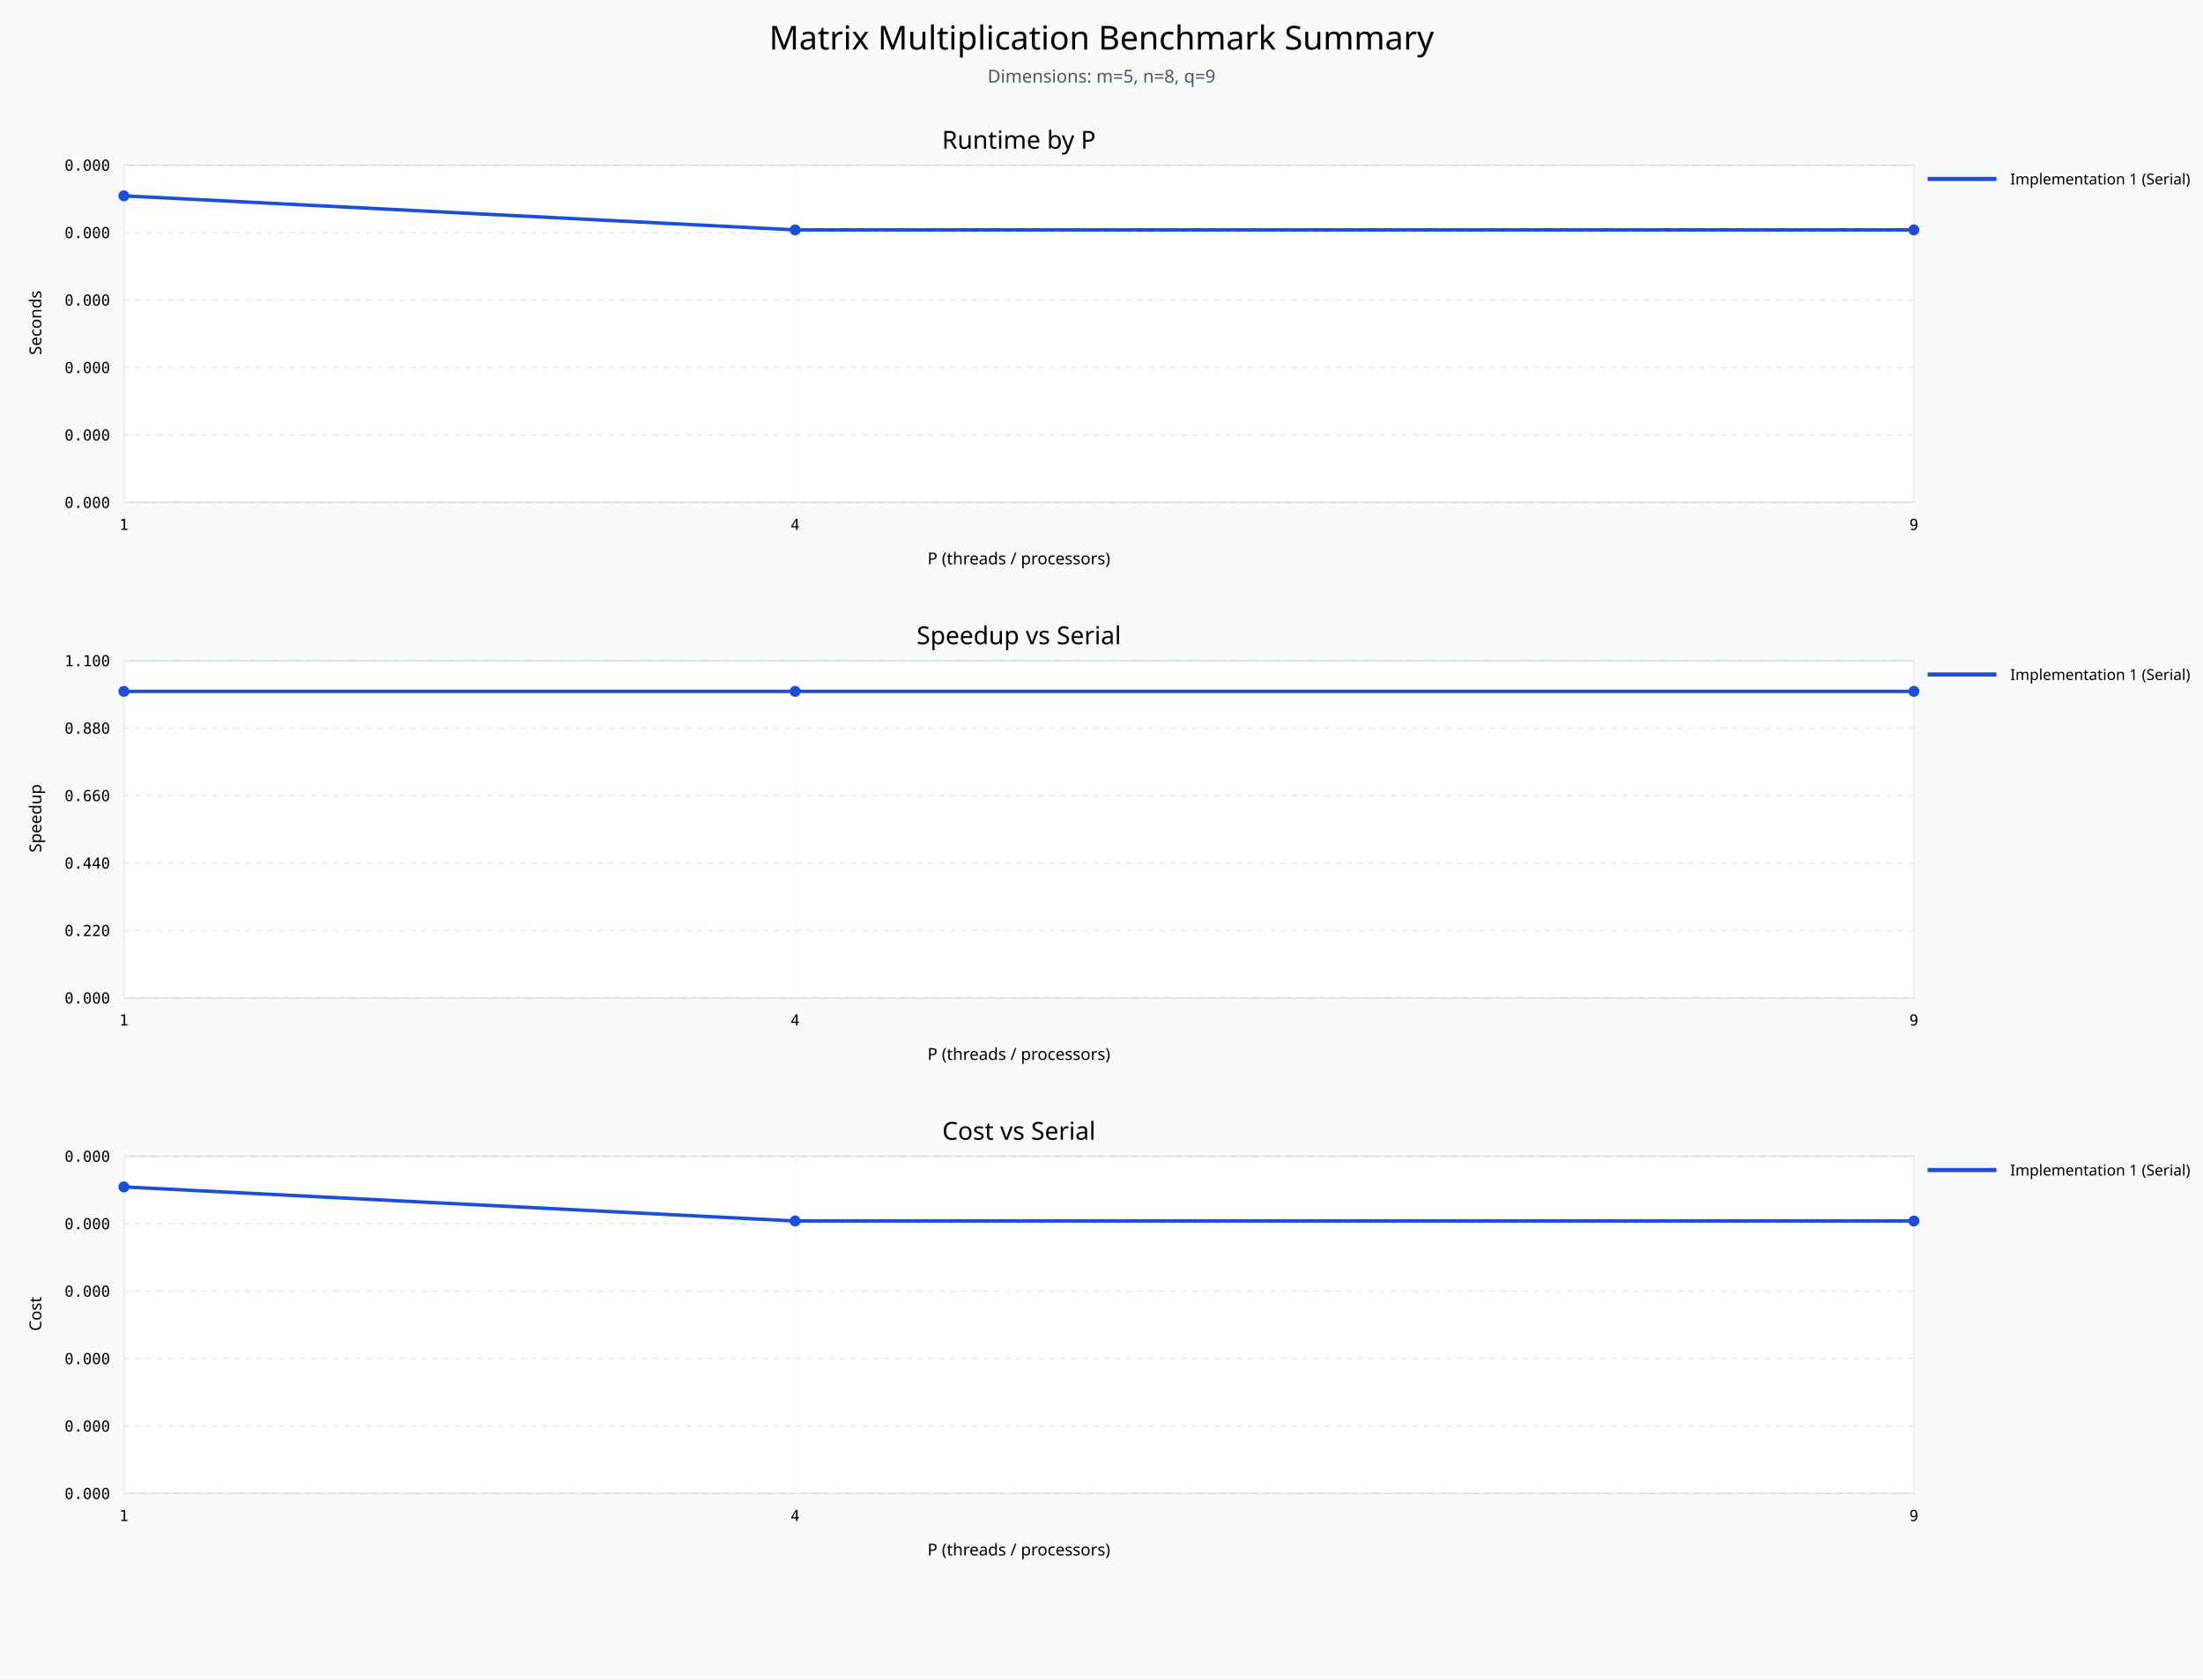
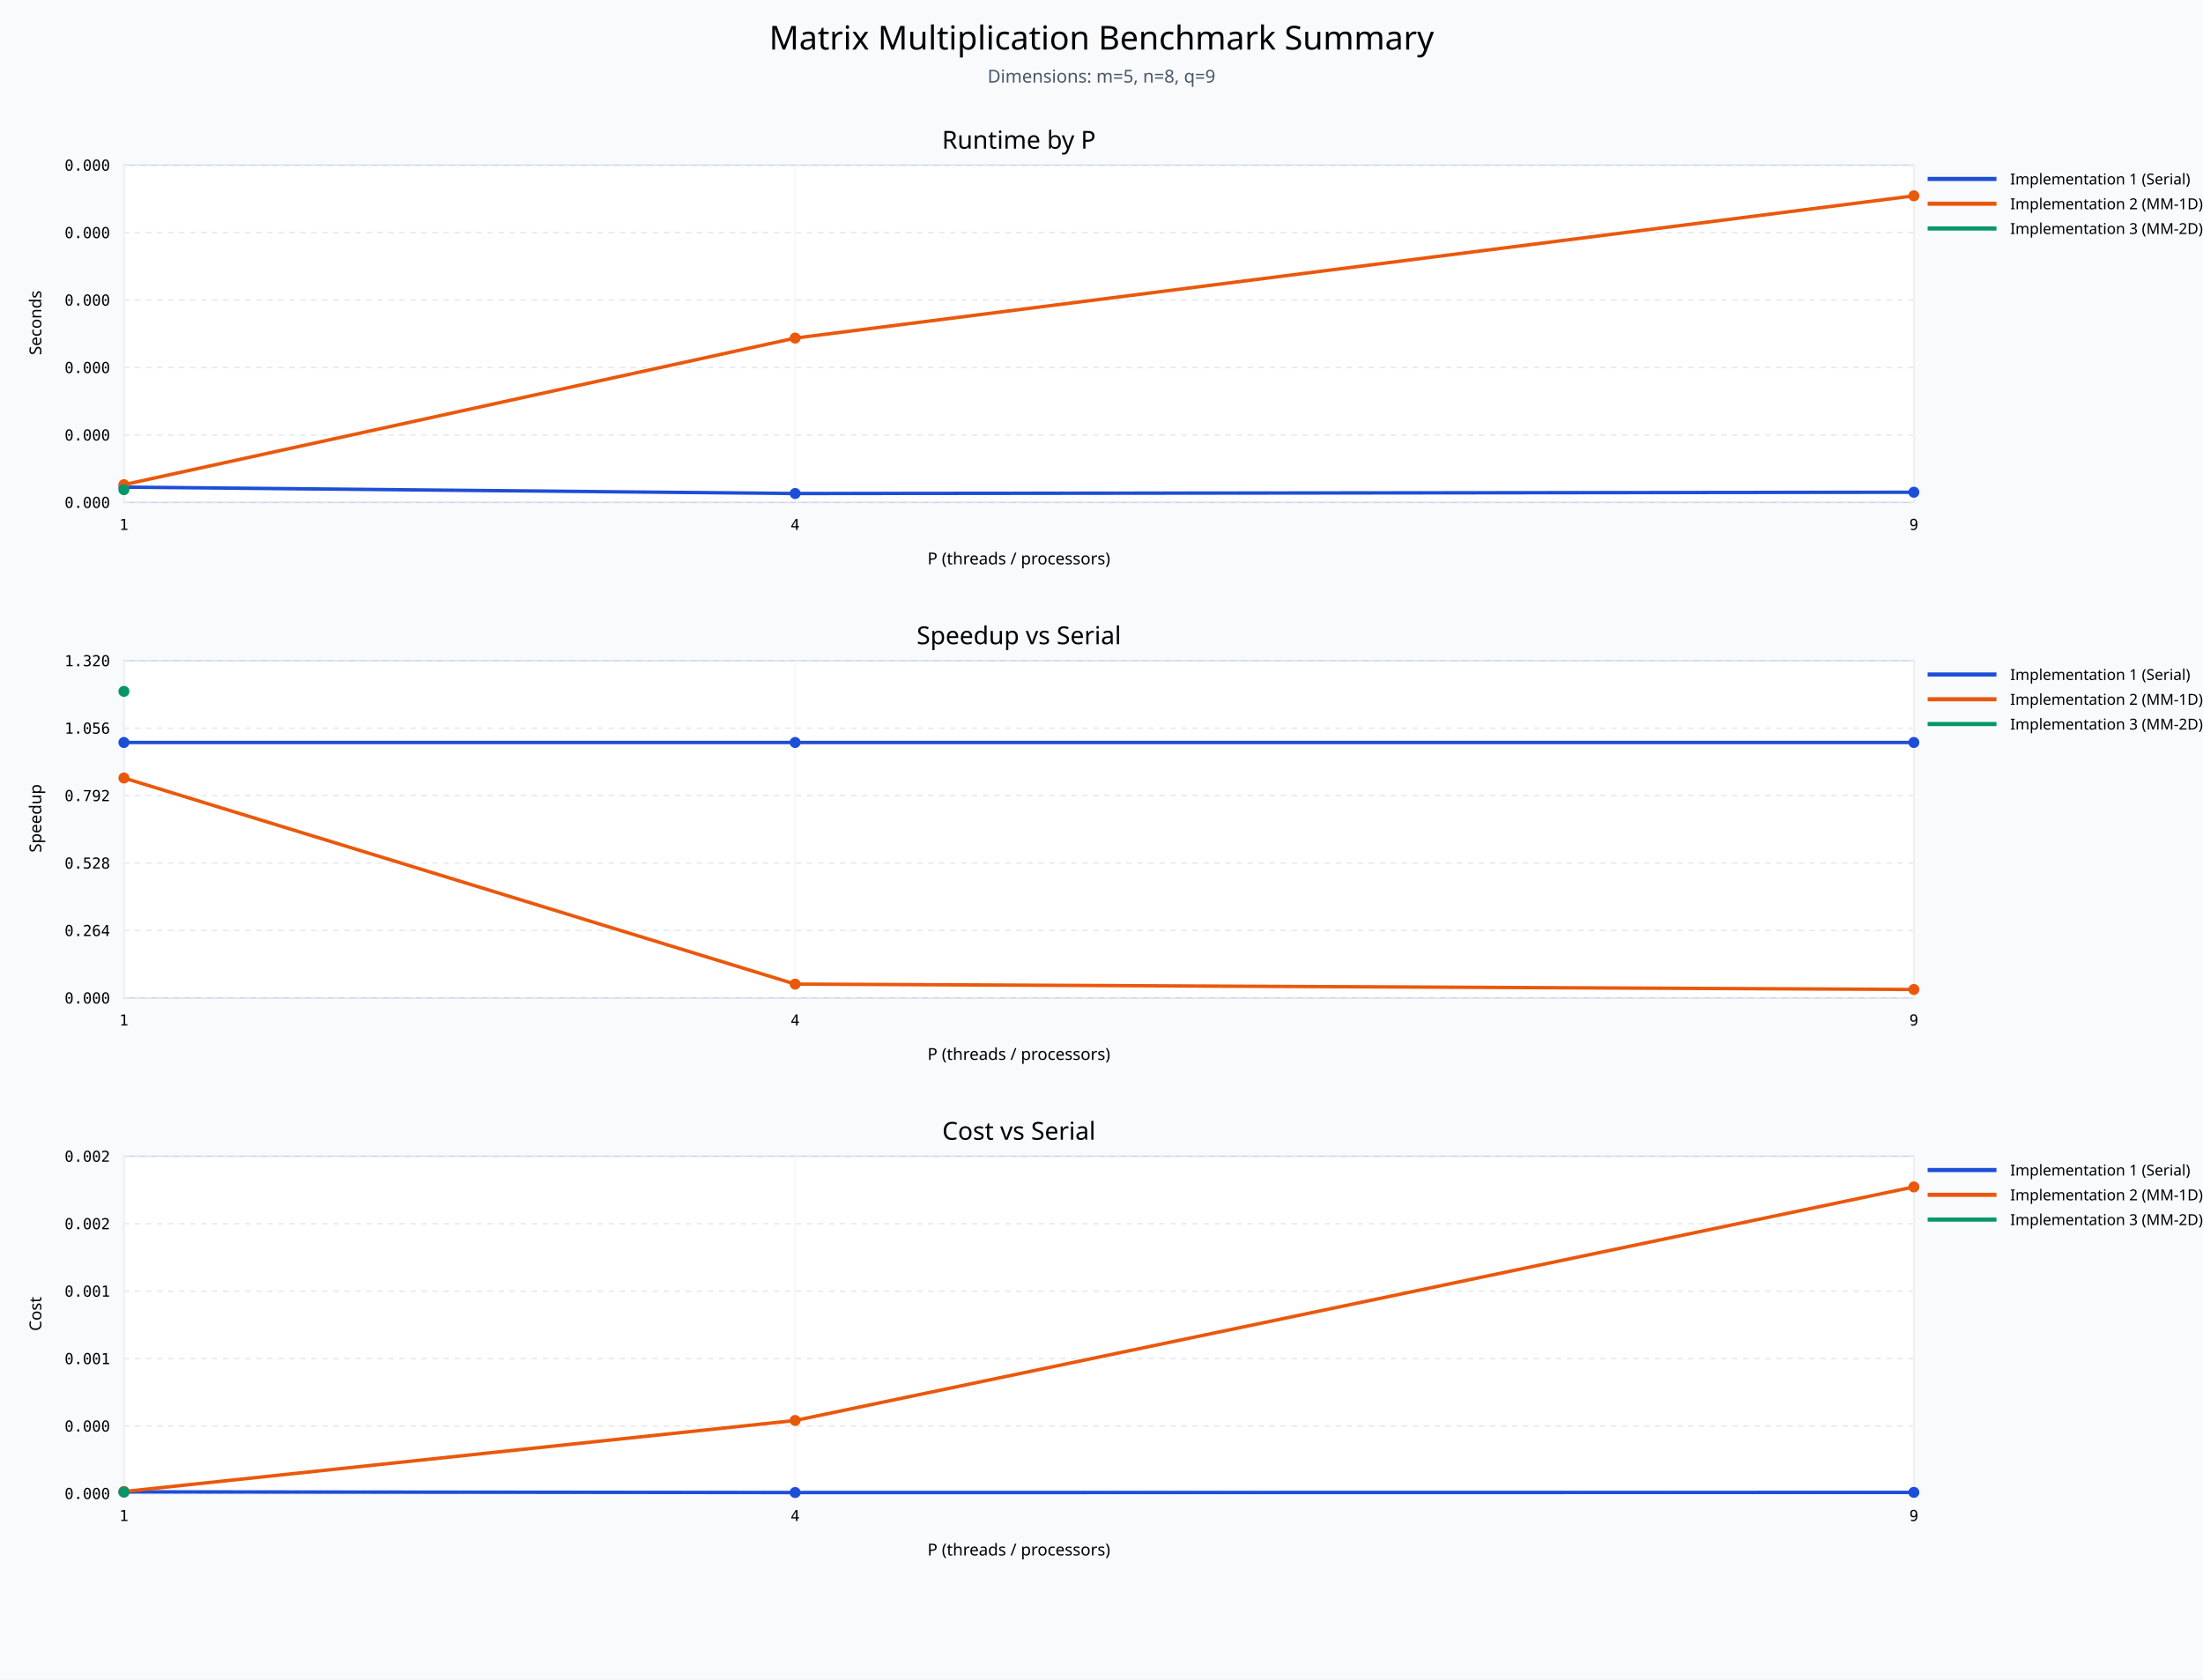
<svg xmlns="http://www.w3.org/2000/svg" width="1600" height="1220" viewBox="0 0 1600 1220">
  <rect width="100%" height="100%" fill="#f8fafc" />
  <text x="800" y="36" text-anchor="middle" font-size="24" font-family="sans-serif">Matrix Multiplication Benchmark Summary</text>
  <text x="800" y="60" text-anchor="middle" font-size="13" font-family="sans-serif" fill="#475569">Dimensions: m=5, n=8, q=9</text>
  <g>
    <text x="740" y="108" text-anchor="middle" font-size="18" font-family="sans-serif">Runtime by P</text>
    <rect x="90" y="120" width="1300" height="245" fill="#ffffff" stroke="#cbd5e1" />
    <line x1="90" y1="365" x2="1390" y2="365" stroke="#e2e8f0" stroke-dasharray="4,4" />
    <text x="80" y="369" text-anchor="end" font-size="11" font-family="monospace">0.000</text>
    <line x1="90.000" y1="316.000" x2="1390.000" y2="316.000" stroke="#e2e8f0" stroke-dasharray="4,4" />
    <text x="80.000" y="320.000" text-anchor="end" font-size="11" font-family="monospace">0.000</text>
    <line x1="90.000" y1="267.000" x2="1390.000" y2="267.000" stroke="#e2e8f0" stroke-dasharray="4,4" />
    <text x="80.000" y="271.000" text-anchor="end" font-size="11" font-family="monospace">0.000</text>
    <line x1="90.000" y1="218.000" x2="1390.000" y2="218.000" stroke="#e2e8f0" stroke-dasharray="4,4" />
    <text x="80.000" y="222.000" text-anchor="end" font-size="11" font-family="monospace">0.000</text>
    <line x1="90.000" y1="169.000" x2="1390.000" y2="169.000" stroke="#e2e8f0" stroke-dasharray="4,4" />
    <text x="80.000" y="173.000" text-anchor="end" font-size="11" font-family="monospace">0.000</text>
    <line x1="90.000" y1="120.000" x2="1390.000" y2="120.000" stroke="#e2e8f0" stroke-dasharray="4,4" />
    <text x="80.000" y="124.000" text-anchor="end" font-size="11" font-family="monospace">0.000</text>
    <line x1="90.000" y1="120.000" x2="90.000" y2="365.000" stroke="#f1f5f9" />
    <text x="90.000" y="385.000" text-anchor="middle" font-size="11" font-family="monospace">1</text>
    <line x1="577.500" y1="120.000" x2="577.500" y2="365.000" stroke="#f1f5f9" />
    <text x="577.500" y="385.000" text-anchor="middle" font-size="11" font-family="monospace">4</text>
    <line x1="1390.000" y1="120.000" x2="1390.000" y2="365.000" stroke="#f1f5f9" />
    <text x="1390.000" y="385.000" text-anchor="middle" font-size="11" font-family="monospace">9</text>
    <text x="740.000" y="410.000" text-anchor="middle" font-size="12" font-family="sans-serif">P (threads / processors)</text>
    <text x="38.000" y="242.500" transform="rotate(-90 30.000 242.500)" text-anchor="middle" font-size="12" font-family="sans-serif">Seconds</text>
-     <polyline fill="none" stroke="#1d4ed8" stroke-width="2.5" points="90,142.273 577.5,167.02 1390,167.02" />
-     <circle cx="90.000" cy="142.273" r="4" fill="#1d4ed8" />
-     <circle cx="577.500" cy="167.020" r="4" fill="#1d4ed8" />
-     <circle cx="1390.000" cy="167.020" r="4" fill="#1d4ed8" />
+     <polyline fill="none" stroke="#1d4ed8" stroke-width="2.5" points="90,353.897 577.5,358.523 1390,357.598" />
+     <circle cx="90.000" cy="353.897" r="4" fill="#1d4ed8" />
+     <circle cx="577.500" cy="358.523" r="4" fill="#1d4ed8" />
+     <circle cx="1390.000" cy="357.598" r="4" fill="#1d4ed8" />
    <line x1="1400.000" y1="130.000" x2="1450.000" y2="130.000" stroke="#1d4ed8" stroke-width="3" />
    <text x="1460.000" y="134.000" font-size="11" font-family="sans-serif">Implementation 1 (Serial)</text>
+     <polyline fill="none" stroke="#ea580c" stroke-width="2.5" points="90,352.105 577.5,245.612 1390,142.273" />
+     <circle cx="90.000" cy="352.105" r="4" fill="#ea580c" />
+     <circle cx="577.500" cy="245.612" r="4" fill="#ea580c" />
+     <circle cx="1390.000" cy="142.273" r="4" fill="#ea580c" />
+     <line x1="1400.000" y1="148.000" x2="1450.000" y2="148.000" stroke="#ea580c" stroke-width="3" />
+     <text x="1460.000" y="152.000" font-size="11" font-family="sans-serif">Implementation 2 (MM-1D)</text>
+     <polyline fill="none" stroke="#059669" stroke-width="2.5" points="90,355.748" />
+     <circle cx="90.000" cy="355.748" r="4" fill="#059669" />
+     <line x1="1400.000" y1="166.000" x2="1450.000" y2="166.000" stroke="#059669" stroke-width="3" />
+     <text x="1460.000" y="170.000" font-size="11" font-family="sans-serif">Implementation 3 (MM-2D)</text>
  </g>
  <g>
    <text x="740.000" y="468.000" text-anchor="middle" font-size="18" font-family="sans-serif">Speedup vs Serial</text>
    <rect x="90.000" y="480.000" width="1300.000" height="245.000" fill="#ffffff" stroke="#cbd5e1" />
    <line x1="90.000" y1="725.000" x2="1390.000" y2="725.000" stroke="#e2e8f0" stroke-dasharray="4,4" />
    <text x="80.000" y="729.000" text-anchor="end" font-size="11" font-family="monospace">0.000</text>
    <line x1="90.000" y1="676.000" x2="1390.000" y2="676.000" stroke="#e2e8f0" stroke-dasharray="4,4" />
-     <text x="80.000" y="680.000" text-anchor="end" font-size="11" font-family="monospace">0.220</text>
+     <text x="80.000" y="680.000" text-anchor="end" font-size="11" font-family="monospace">0.264</text>
    <line x1="90.000" y1="627.000" x2="1390.000" y2="627.000" stroke="#e2e8f0" stroke-dasharray="4,4" />
-     <text x="80.000" y="631.000" text-anchor="end" font-size="11" font-family="monospace">0.440</text>
+     <text x="80.000" y="631.000" text-anchor="end" font-size="11" font-family="monospace">0.528</text>
    <line x1="90.000" y1="578.000" x2="1390.000" y2="578.000" stroke="#e2e8f0" stroke-dasharray="4,4" />
-     <text x="80.000" y="582.000" text-anchor="end" font-size="11" font-family="monospace">0.660</text>
+     <text x="80.000" y="582.000" text-anchor="end" font-size="11" font-family="monospace">0.792</text>
    <line x1="90.000" y1="529.000" x2="1390.000" y2="529.000" stroke="#e2e8f0" stroke-dasharray="4,4" />
-     <text x="80.000" y="533.000" text-anchor="end" font-size="11" font-family="monospace">0.880</text>
+     <text x="80.000" y="533.000" text-anchor="end" font-size="11" font-family="monospace">1.056</text>
    <line x1="90.000" y1="480.000" x2="1390.000" y2="480.000" stroke="#e2e8f0" stroke-dasharray="4,4" />
-     <text x="80.000" y="484.000" text-anchor="end" font-size="11" font-family="monospace">1.100</text>
+     <text x="80.000" y="484.000" text-anchor="end" font-size="11" font-family="monospace">1.320</text>
    <line x1="90.000" y1="480.000" x2="90.000" y2="725.000" stroke="#f1f5f9" />
    <text x="90.000" y="745.000" text-anchor="middle" font-size="11" font-family="monospace">1</text>
    <line x1="577.500" y1="480.000" x2="577.500" y2="725.000" stroke="#f1f5f9" />
    <text x="577.500" y="745.000" text-anchor="middle" font-size="11" font-family="monospace">4</text>
    <line x1="1390.000" y1="480.000" x2="1390.000" y2="725.000" stroke="#f1f5f9" />
    <text x="1390.000" y="745.000" text-anchor="middle" font-size="11" font-family="monospace">9</text>
    <text x="740.000" y="770.000" text-anchor="middle" font-size="12" font-family="sans-serif">P (threads / processors)</text>
    <text x="38.000" y="602.500" transform="rotate(-90 30.000 602.500)" text-anchor="middle" font-size="12" font-family="sans-serif">Speedup</text>
-     <polyline fill="none" stroke="#1d4ed8" stroke-width="2.5" points="90,502.273 577.5,502.273 1390,502.273" />
-     <circle cx="90.000" cy="502.273" r="4" fill="#1d4ed8" />
-     <circle cx="577.500" cy="502.273" r="4" fill="#1d4ed8" />
-     <circle cx="1390.000" cy="502.273" r="4" fill="#1d4ed8" />
+     <polyline fill="none" stroke="#1d4ed8" stroke-width="2.5" points="90,539.394 577.5,539.394 1390,539.394" />
+     <circle cx="90.000" cy="539.394" r="4" fill="#1d4ed8" />
+     <circle cx="577.500" cy="539.394" r="4" fill="#1d4ed8" />
+     <circle cx="1390.000" cy="539.394" r="4" fill="#1d4ed8" />
    <line x1="1400.000" y1="490.000" x2="1450.000" y2="490.000" stroke="#1d4ed8" stroke-width="3" />
    <text x="1460.000" y="494.000" font-size="11" font-family="sans-serif">Implementation 1 (Serial)</text>
+     <polyline fill="none" stroke="#ea580c" stroke-width="2.5" points="90,565.192 577.5,714.931 1390,718.832" />
+     <circle cx="90.000" cy="565.192" r="4" fill="#ea580c" />
+     <circle cx="577.500" cy="714.931" r="4" fill="#ea580c" />
+     <circle cx="1390.000" cy="718.832" r="4" fill="#ea580c" />
+     <line x1="1400.000" y1="508.000" x2="1450.000" y2="508.000" stroke="#ea580c" stroke-width="3" />
+     <text x="1460.000" y="512.000" font-size="11" font-family="sans-serif">Implementation 2 (MM-1D)</text>
+     <polyline fill="none" stroke="#059669" stroke-width="2.5" points="90,502.273" />
+     <circle cx="90.000" cy="502.273" r="4" fill="#059669" />
+     <line x1="1400.000" y1="526.000" x2="1450.000" y2="526.000" stroke="#059669" stroke-width="3" />
+     <text x="1460.000" y="530.000" font-size="11" font-family="sans-serif">Implementation 3 (MM-2D)</text>
  </g>
  <g>
    <text x="740.000" y="828.000" text-anchor="middle" font-size="18" font-family="sans-serif">Cost vs Serial</text>
    <rect x="90.000" y="840.000" width="1300.000" height="245.000" fill="#ffffff" stroke="#cbd5e1" />
    <line x1="90.000" y1="1085.000" x2="1390.000" y2="1085.000" stroke="#e2e8f0" stroke-dasharray="4,4" />
    <text x="80.000" y="1089.000" text-anchor="end" font-size="11" font-family="monospace">0.000</text>
    <line x1="90.000" y1="1036.000" x2="1390.000" y2="1036.000" stroke="#e2e8f0" stroke-dasharray="4,4" />
    <text x="80.000" y="1040.000" text-anchor="end" font-size="11" font-family="monospace">0.000</text>
    <line x1="90.000" y1="987.000" x2="1390.000" y2="987.000" stroke="#e2e8f0" stroke-dasharray="4,4" />
-     <text x="80.000" y="991.000" text-anchor="end" font-size="11" font-family="monospace">0.000</text>
+     <text x="80.000" y="991.000" text-anchor="end" font-size="11" font-family="monospace">0.001</text>
    <line x1="90.000" y1="938.000" x2="1390.000" y2="938.000" stroke="#e2e8f0" stroke-dasharray="4,4" />
-     <text x="80.000" y="942.000" text-anchor="end" font-size="11" font-family="monospace">0.000</text>
+     <text x="80.000" y="942.000" text-anchor="end" font-size="11" font-family="monospace">0.001</text>
    <line x1="90.000" y1="889.000" x2="1390.000" y2="889.000" stroke="#e2e8f0" stroke-dasharray="4,4" />
-     <text x="80.000" y="893.000" text-anchor="end" font-size="11" font-family="monospace">0.000</text>
+     <text x="80.000" y="893.000" text-anchor="end" font-size="11" font-family="monospace">0.002</text>
    <line x1="90.000" y1="840.000" x2="1390.000" y2="840.000" stroke="#e2e8f0" stroke-dasharray="4,4" />
-     <text x="80.000" y="844.000" text-anchor="end" font-size="11" font-family="monospace">0.000</text>
+     <text x="80.000" y="844.000" text-anchor="end" font-size="11" font-family="monospace">0.002</text>
    <line x1="90.000" y1="840.000" x2="90.000" y2="1085.000" stroke="#f1f5f9" />
    <text x="90.000" y="1105.000" text-anchor="middle" font-size="11" font-family="monospace">1</text>
    <line x1="577.500" y1="840.000" x2="577.500" y2="1085.000" stroke="#f1f5f9" />
    <text x="577.500" y="1105.000" text-anchor="middle" font-size="11" font-family="monospace">4</text>
    <line x1="1390.000" y1="840.000" x2="1390.000" y2="1085.000" stroke="#f1f5f9" />
    <text x="1390.000" y="1105.000" text-anchor="middle" font-size="11" font-family="monospace">9</text>
    <text x="740.000" y="1130.000" text-anchor="middle" font-size="12" font-family="sans-serif">P (threads / processors)</text>
    <text x="38.000" y="962.500" transform="rotate(-90 30.000 962.500)" text-anchor="middle" font-size="12" font-family="sans-serif">Cost</text>
-     <polyline fill="none" stroke="#1d4ed8" stroke-width="2.5" points="90,862.273 577.5,887.02 1390,887.02" />
-     <circle cx="90.000" cy="862.273" r="4" fill="#1d4ed8" />
-     <circle cx="577.500" cy="887.020" r="4" fill="#1d4ed8" />
-     <circle cx="1390.000" cy="887.020" r="4" fill="#1d4ed8" />
+     <polyline fill="none" stroke="#1d4ed8" stroke-width="2.5" points="90,1083.77 577.5,1084.28 1390,1084.18" />
+     <circle cx="90.000" cy="1083.766" r="4" fill="#1d4ed8" />
+     <circle cx="577.500" cy="1084.280" r="4" fill="#1d4ed8" />
+     <circle cx="1390.000" cy="1084.178" r="4" fill="#1d4ed8" />
    <line x1="1400.000" y1="850.000" x2="1450.000" y2="850.000" stroke="#1d4ed8" stroke-width="3" />
    <text x="1460.000" y="854.000" font-size="11" font-family="sans-serif">Implementation 1 (Serial)</text>
+     <polyline fill="none" stroke="#ea580c" stroke-width="2.5" points="90,1083.57 577.5,1031.94 1390,862.273" />
+     <circle cx="90.000" cy="1083.567" r="4" fill="#ea580c" />
+     <circle cx="577.500" cy="1031.939" r="4" fill="#ea580c" />
+     <circle cx="1390.000" cy="862.273" r="4" fill="#ea580c" />
+     <line x1="1400.000" y1="868.000" x2="1450.000" y2="868.000" stroke="#ea580c" stroke-width="3" />
+     <text x="1460.000" y="872.000" font-size="11" font-family="sans-serif">Implementation 2 (MM-1D)</text>
+     <polyline fill="none" stroke="#059669" stroke-width="2.5" points="90,1083.97" />
+     <circle cx="90.000" cy="1083.972" r="4" fill="#059669" />
+     <line x1="1400.000" y1="886.000" x2="1450.000" y2="886.000" stroke="#059669" stroke-width="3" />
+     <text x="1460.000" y="890.000" font-size="11" font-family="sans-serif">Implementation 3 (MM-2D)</text>
  </g>
</svg>
